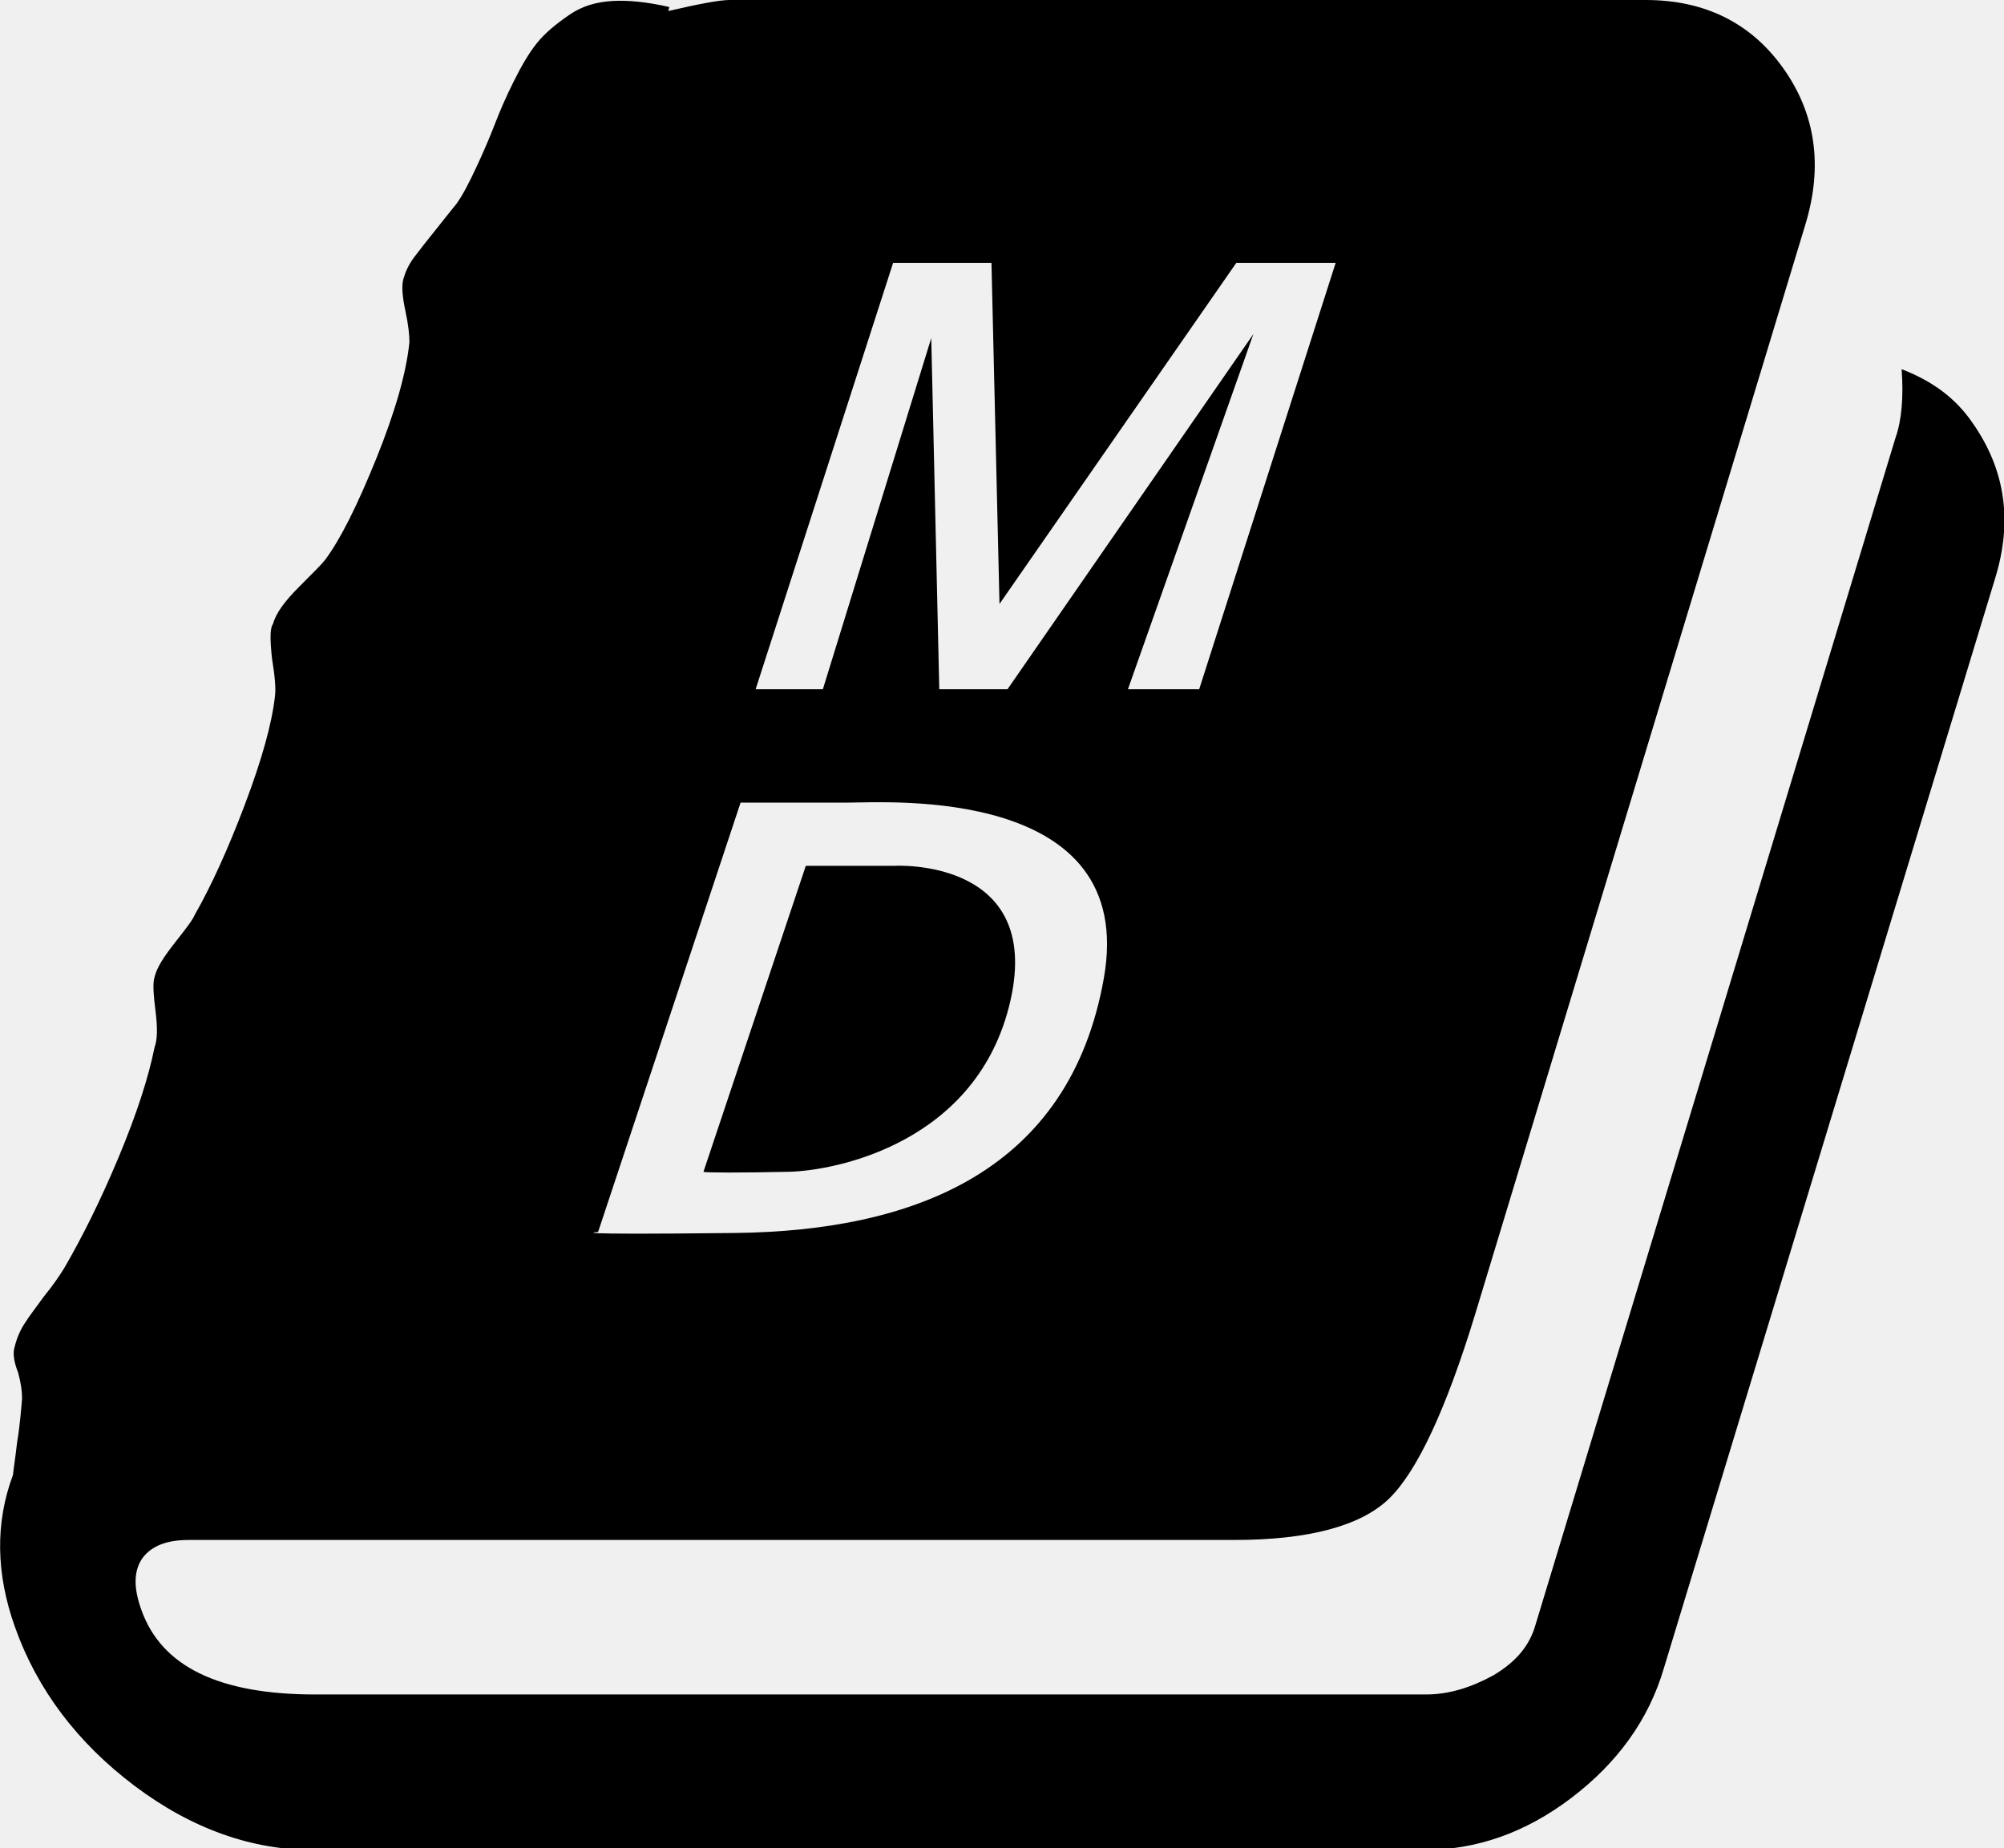
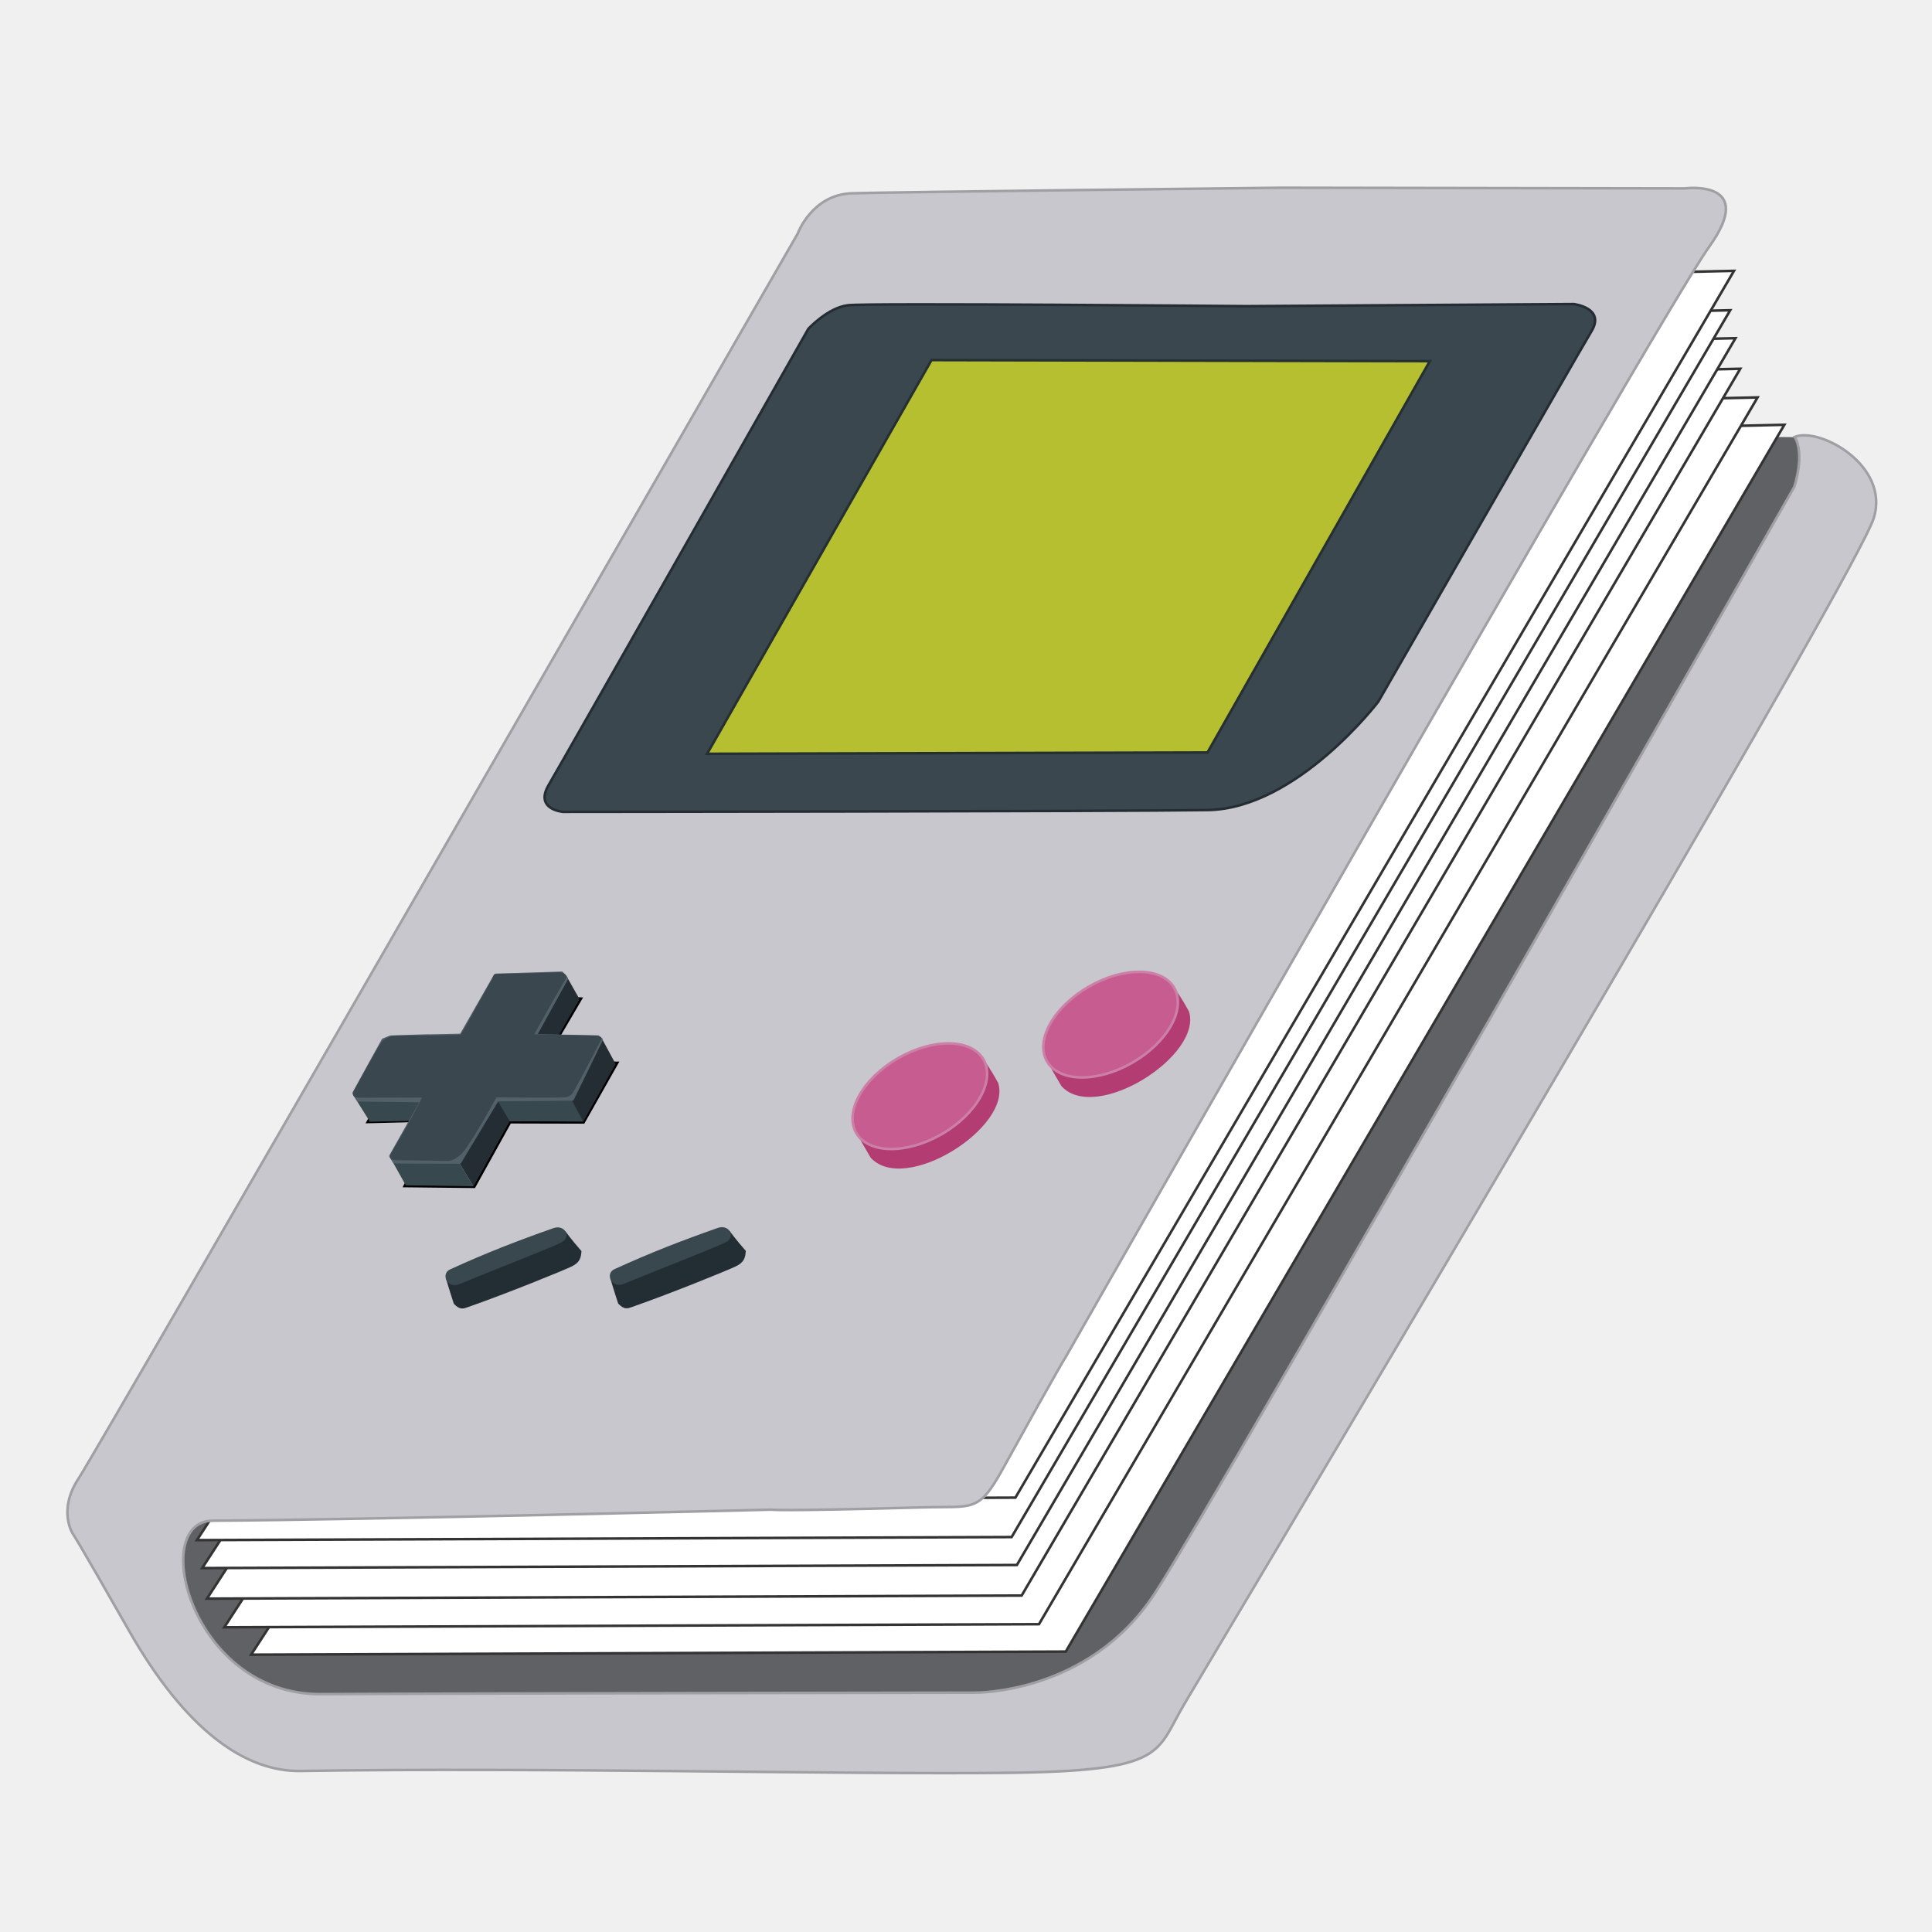
- <svg xmlns="http://www.w3.org/2000/svg" viewBox="0 0 199.7 184.2">
-   <style>
-     @media (prefers-color-scheme: dark) {
-       svg { fill: white; }
-     }
-   </style>
-   <path d="M189.5,36.8c0.2,2.8,0,5.1-0.6,6.8L153,162c-0.6,2.1-2,3.7-4.2,5c-2.2,1.2-4.4,1.9-6.7,1.9H31.4c-9.6,0-15.3-2.8-17.3-8.4   c-0.8-2.2-0.8-3.9,0.1-5.2c0.9-1.2,2.4-1.8,4.6-1.8H123c7.4,0,12.6-1.4,15.4-4.1s5.7-8.9,8.6-18.4l32.9-108.6   c1.8-5.9,1-11.1-2.2-15.6S169.9,0,164,0H72.7c-1,0-3.1,0.4-6.1,1.1l0.1-0.4C64.5,0.2,62.6,0,61,0.1s-3,0.5-4.3,1.4   c-1.3,0.9-2.4,1.8-3.2,2.8S52,6.5,51.2,8.1c-0.8,1.6-1.4,3-1.9,4.3s-1.1,2.7-1.8,4.2c-0.7,1.5-1.3,2.7-2,3.7c-0.5,0.6-1.2,1.5-2,2.5   s-1.6,2-2.2,2.8s-0.9,1.5-1.1,2.2c-0.2,0.7-0.1,1.8,0.2,3.2c0.3,1.4,0.4,2.4,0.4,3.1c-0.3,3-1.4,6.9-3.3,11.6   c-1.9,4.7-3.6,8.1-5.1,10.1c-0.3,0.4-1.2,1.3-2.6,2.7c-1.4,1.4-2.3,2.6-2.6,3.7c-0.3,0.4-0.3,1.5-0.1,3.4c0.3,1.8,0.4,3.1,0.3,3.8   c-0.3,2.7-1.3,6.3-3,10.8c-1.7,4.5-3.4,8.2-5,11c-0.2,0.5-0.9,1.4-2,2.8c-1.1,1.4-1.8,2.5-2,3.4c-0.2,0.6-0.1,1.8,0.1,3.4   c0.2,1.6,0.2,2.8-0.1,3.6c-0.6,3-1.8,6.7-3.6,11c-1.8,4.3-3.6,7.9-5.4,11c-0.5,0.8-1.1,1.7-2,2.8c-0.8,1.1-1.5,2-2,2.8   s-0.8,1.6-1,2.5c-0.1,0.5,0,1.3,0.4,2.3c0.3,1.1,0.4,1.9,0.4,2.6c-0.1,1.1-0.2,2.6-0.5,4.4c-0.2,1.8-0.4,2.9-0.4,3.2   c-1.8,4.8-1.7,9.9,0.2,15.2c2.2,6.2,6.2,11.5,11.9,15.8c5.7,4.3,11.7,6.4,17.8,6.4h110.7c5.2,0,10.1-1.7,14.7-5.2s7.7-7.8,9.2-12.9   l33-108.6c1.8-5.8,1-10.9-2.2-15.5C194.9,39.7,192.6,38,189.5,36.8z M59.6,122.8L73.8,80c0,0,7,0,10.8,0s28.8-1.7,25.4,17.5   c-3.4,19.2-18.8,25.2-36.8,25.4S59.6,122.8,59.6,122.8z M78.6,116.8c4.7-0.1,18.9-2.9,22.1-17.1S89.2,86.3,89.2,86.3l-8.9,0   l-10.2,30.5C70.2,116.9,74,116.9,78.6,116.8z M75.3,68.7L89,26.2h9.8l0.8,34l23.6-34h9.9l-13.6,42.5h-7.1l12.5-35.4l-24.5,35.4h-6.8   l-0.8-35L82,68.7H75.3z" />
+ <svg xmlns="http://www.w3.org/2000/svg" width="196" height="196" viewBox="0 0 51.858 51.858" version="1.1" id="svg5" xml:space="preserve">
+   <defs id="defs2" />
+   <g id="layer2" style="display:inline">
+     <path style="display:inline;fill:#606165;fill-opacity:1;stroke:none;stroke-width:0.069px;stroke-linecap:butt;stroke-linejoin:miter;stroke-opacity:1" d="M 30.561,46.357 6.971,46.482 3.166,40.809 47.148,11.725 l 1.721,0.015 z" id="path10749" />
+     <path style="display:inline;fill:#ffffff;fill-opacity:1;stroke:#333333;stroke-width:0.069px;stroke-linecap:butt;stroke-linejoin:miter;stroke-opacity:1" d="M 6.74,44.414 28.607,44.331 47.895,11.402 27.89,11.85 Z" id="path10657" />
+     <path style="display:inline;fill:#ffffff;fill-opacity:1;stroke:#333333;stroke-width:0.069px;stroke-linecap:butt;stroke-linejoin:miter;stroke-opacity:1" d="M 6.02,43.679 27.888,43.596 47.176,10.667 27.17,11.115 Z" id="path10657-3" />
+     <path style="display:inline;fill:#ffffff;fill-opacity:1;stroke:#333333;stroke-width:0.069px;stroke-linecap:butt;stroke-linejoin:miter;stroke-opacity:1" d="M 5.555,42.91 27.423,42.827 46.711,9.898 26.705,10.346 Z" id="path10657-5" />
+     <path style="display:inline;fill:#ffffff;fill-opacity:1;stroke:#333333;stroke-width:0.069px;stroke-linecap:butt;stroke-linejoin:miter;stroke-opacity:1" d="M 5.427,42.09 27.295,42.007 46.583,9.078 26.577,9.526 Z" id="path10657-6" />
+     <path style="display:inline;fill:#ffffff;fill-opacity:1;stroke:#333333;stroke-width:0.069px;stroke-linecap:butt;stroke-linejoin:miter;stroke-opacity:1" d="M 5.286,41.339 27.154,41.257 46.441,8.328 26.436,8.776 Z" id="path10657-2" />
+     <path style="display:inline;fill:#ffffff;fill-opacity:1;stroke:#333333;stroke-width:0.069px;stroke-linecap:butt;stroke-linejoin:miter;stroke-opacity:1" d="M 5.388,40.281 27.255,40.199 46.543,7.27 26.538,7.717 Z" id="path10657-1" />
+     <path style="display:inline;fill:#c8c7cd;fill-opacity:1;stroke:#a09fa4;stroke-width:0.069px;stroke-linecap:butt;stroke-linejoin:miter;stroke-opacity:1" d="m 34.405,5.039 10.819,0.018 c 0,0 1.965,-0.257 0.649,1.572 -1.316,1.829 -17.277,29.812 -17.277,29.812 0,0 -0.035,0.014 -1.693,3.011 -0.641,1.158 -0.79,0.971 -2.113,1.008 -3.999,0.11 -4.079,0.061 -4.079,0.061 0,0 -10.874,0.273 -15.002,0.297 -1.726,0.01 -0.573,4.679 2.909,4.656 3.506,-0.022 17.539,-0.04 17.539,-0.04 0,0 3.052,0.056 4.826,-2.644 1.774,-2.7 17.177,-29.718 17.177,-29.718 0,0 0.299,-0.884 0.01,-1.344 0.678,-0.273 2.567,0.775 2.124,2.18 -0.442,1.404 -12.204,21.273 -18.488,31.802 -0.8,1.341 -0.454,1.829 -4.805,1.876 -4.351,0.047 -12.624,-0.152 -18.934,-0.05 -1.488,0.024 -3.082,-1.095 -4.602,-3.763 -1.52,-2.668 -1.505,-2.594 -1.505,-2.594 0,0 -0.421,-0.629 0.146,-1.488 C 2.672,38.834 21.411,6.272 21.411,6.272 c 0,0 0.378,-1.049 1.456,-1.084 1.079,-0.035 11.537,-0.149 11.537,-0.149 z" id="path343" />
+     <path style="display:inline;fill:#3a474f;fill-opacity:1;stroke:#242d34;stroke-width:0.069px;stroke-linecap:butt;stroke-linejoin:miter;stroke-opacity:1" d="m 33.52,8.218 8.725,-0.056 c 0,0 0.844,0.103 0.478,0.719 -0.366,0.616 -5.727,9.951 -5.727,9.951 0,0 -2.182,2.874 -4.577,2.911 -2.395,0.037 -17.308,0.048 -17.308,0.048 0,0 -0.77,-0.062 -0.384,-0.72 0.386,-0.658 6.969,-12.242 6.969,-12.242 0,0 0.523,-0.573 1.07,-0.636 0.547,-0.064 10.753,0.026 10.753,0.026 z" id="path9928" />
+     <path style="fill:#b6bf30;fill-opacity:1;stroke:#253032;stroke-width:0.069px;stroke-linecap:butt;stroke-linejoin:miter;stroke-opacity:1" d="m 25.003,9.665 13.376,0.029 -5.967,10.504 -13.433,0.035 z" id="path1748" />
+     <g id="g14391" style="display:inline" transform="matrix(0.2617394,0,0,0.2617394,0.6776487,0.5581449)">
+       <path style="display:inline;fill:#232e34;fill-opacity:1;stroke:none;stroke-width:0.265px;stroke-linecap:butt;stroke-linejoin:miter;stroke-opacity:1" d="m 55.384,124.129 c 0,0 0.639,0.886 1.658,2.039 -0.054,0.687 -0.146,1.178 -1.067,1.607 -0.921,0.429 -6.352,2.656 -10.589,4.143 -0.463,0.163 -0.8,0.31 -1.432,-0.343 -0.475,-1.449 -0.8,-2.569 -0.8,-2.569 z" id="path13658" />
+       <path style="fill:#39484f;fill-opacity:1;stroke:none;stroke-width:0.265px;stroke-linecap:butt;stroke-linejoin:miter;stroke-opacity:0.456" d="m 54.166,123.813 c 1.174,-0.417 1.944,0.952 0.723,1.518 -1.674,0.776 -7.125,2.877 -10.35,4.216 -1.292,0.536 -1.947,-1.058 -0.978,-1.5 3.791,-1.729 6.792,-2.887 10.605,-4.234 z" id="path11478" />
+     </g>
+     <g id="g14391-2" style="display:inline" transform="matrix(0.2617394,0,0,0.2617394,5.088592,0.5526707)">
+       <path style="display:inline;fill:#232e34;fill-opacity:1;stroke:none;stroke-width:0.265px;stroke-linecap:butt;stroke-linejoin:miter;stroke-opacity:1" d="m 55.384,124.129 c 0,0 0.639,0.886 1.658,2.039 -0.054,0.687 -0.146,1.178 -1.067,1.607 -0.921,0.429 -6.352,2.656 -10.589,4.143 -0.463,0.163 -0.8,0.31 -1.432,-0.343 -0.475,-1.449 -0.8,-2.569 -0.8,-2.569 z" id="path13658-7" />
+       <path style="fill:#39484f;fill-opacity:1;stroke:none;stroke-width:0.265px;stroke-linecap:butt;stroke-linejoin:miter;stroke-opacity:0.456" d="m 54.166,123.813 c 1.174,-0.417 1.944,0.952 0.723,1.518 -1.674,0.776 -7.125,2.877 -10.35,4.216 -1.292,0.536 -1.947,-1.058 -0.978,-1.5 3.791,-1.729 6.792,-2.887 10.605,-4.234 z" id="path11478-0" />
+     </g>
+     <g id="g6168" transform="matrix(0.2617394,0,0,0.2617394,0.6776487,0.5581449)">
+       <path style="fill:#b33c72;fill-opacity:1;stroke:none;stroke-width:0.265px;stroke-linecap:butt;stroke-linejoin:miter;stroke-opacity:1" d="m 98.395,106.704 c 0,0 0.48,0.584 1.38,2.225 1.436,4.525 -9.583,11.52 -13.083,7.653 -1.111,-1.89 -1.654,-2.913 -1.654,-2.913 z" id="path5438" />
+       <ellipse style="fill:#c75c90;fill-opacity:1;stroke:#cc80a7;stroke-width:0.265;stroke-dasharray:none;stroke-opacity:1" id="path3254" ry="4.492" rx="7.531" cy="141.38" cx="24.308" transform="rotate(-30)" />
+     </g>
+     <g id="g6168-3" transform="matrix(0.2617394,0,0,0.2617394,5.798356,-1.362695)">
+       <path style="fill:#b33c72;fill-opacity:1;stroke:none;stroke-width:0.265px;stroke-linecap:butt;stroke-linejoin:miter;stroke-opacity:1" d="m 98.395,106.704 c 0,0 0.48,0.584 1.38,2.225 1.436,4.525 -9.583,11.52 -13.083,7.653 -1.111,-1.89 -1.654,-2.913 -1.654,-2.913 z" id="path5438-6" />
+       <ellipse style="fill:#c75c90;fill-opacity:1;stroke:#cc80a7;stroke-width:0.265;stroke-dasharray:none;stroke-opacity:1" id="path3254-7" ry="4.492" rx="7.531" cy="141.38" cx="24.308" transform="rotate(-30)" />
+     </g>
+     <path style="display:inline;fill:none;stroke:#000000;stroke-width:0.069px;stroke-linecap:butt;stroke-linejoin:miter;stroke-opacity:1" d="m 10.098,29.712 -0.227,0.404 1.902,-0.046 -0.911,1.765 1.867,0.02 0.961,-1.733 1.973,0.005 0.903,-1.598 -1.978,-0.011 1.005,-1.713 -0.29,-0.009" id="path7664" />
+     <path style="display:inline;fill:#242d34;fill-opacity:1;stroke:none;stroke-width:0.069px;stroke-linecap:butt;stroke-linejoin:miter;stroke-opacity:1" d="m 15.19,26.172 0.364,0.646 -0.688,1.19 1.276,-0.156 0.381,0.705 -0.863,1.541 -1.98,-0.012 -0.976,1.755 -0.444,-0.74 z" id="path7667" />
+     <path style="display:inline;fill:#38484f;fill-opacity:1;stroke:none;stroke-width:0.069px;stroke-linecap:butt;stroke-linejoin:miter;stroke-opacity:0.49" d="m 9.474,29.382 0.455,0.727 1.144,-0.024 -0.599,0.984 0.417,0.745 1.816,0.028 -0.47,-0.783 1.043,-1.644 0.401,0.678 1.974,0.013 -0.372,-0.693 z" id="path7670" />
+     <path style="display:inline;fill:#526069;fill-opacity:1;stroke:#526069;stroke-width:0.069;stroke-linecap:square;stroke-linejoin:bevel;stroke-dasharray:none;stroke-opacity:1" d="m 11.483,27.796 -0.998,0.031 -0.205,0.081 -0.789,1.434 0.121,0.191 1.701,0.02 -0.834,1.479 0.104,0.163 1.761,0.009 1.01,-1.677 2.014,-0.017 0.782,-1.606 -0.095,-0.079 -1.678,-0.035 0.839,-1.522 -0.133,-0.156 -1.788,0.056 -0.923,1.612 -0.889,0.019" id="path7664-5" />
+     <path style="fill:#3a474f;fill-opacity:1;stroke:none;stroke-width:0.069px;stroke-linecap:butt;stroke-linejoin:miter;stroke-opacity:0.49" d="m 12.372,27.771 c 0.379,-0.649 0.632,-1.157 0.811,-1.445 0.086,-0.138 -0.006,-0.191 0.325,-0.191 0.406,-3.93e-4 1.162,-0.021 1.502,-0.039 0.119,-0.006 0.234,0.081 0.176,0.177 -0.284,0.476 -0.6,1.048 -0.848,1.489 0.502,0.019 0.616,0.011 1.599,0.034 0.33,0.008 0.177,0.148 0.141,0.22 -0.143,0.292 -0.513,0.986 -0.664,1.252 -0.048,0.086 -0.103,0.178 -0.279,0.187 -0.366,0.018 -1.057,0.003 -1.81,0 -0.25,0.467 -0.587,1.033 -0.793,1.335 -0.157,0.229 -0.339,0.37 -0.516,0.369 -0.331,-0.001 -1.058,-0.018 -1.375,-0.017 -0.255,2.62e-4 -0.162,-0.162 -0.115,-0.241 0.164,-0.277 0.507,-0.842 0.802,-1.44 -0.602,0.005 -1.023,2.58e-4 -1.635,0.004 -0.144,7.84e-4 -0.281,-0.016 -0.183,-0.202 0.152,-0.288 0.544,-1.007 0.717,-1.27 0.057,-0.087 0.203,-0.186 0.39,-0.193 0.427,-0.016 1.269,0.005 1.754,-0.028 z" id="path7662" />
+   </g>
</svg>
